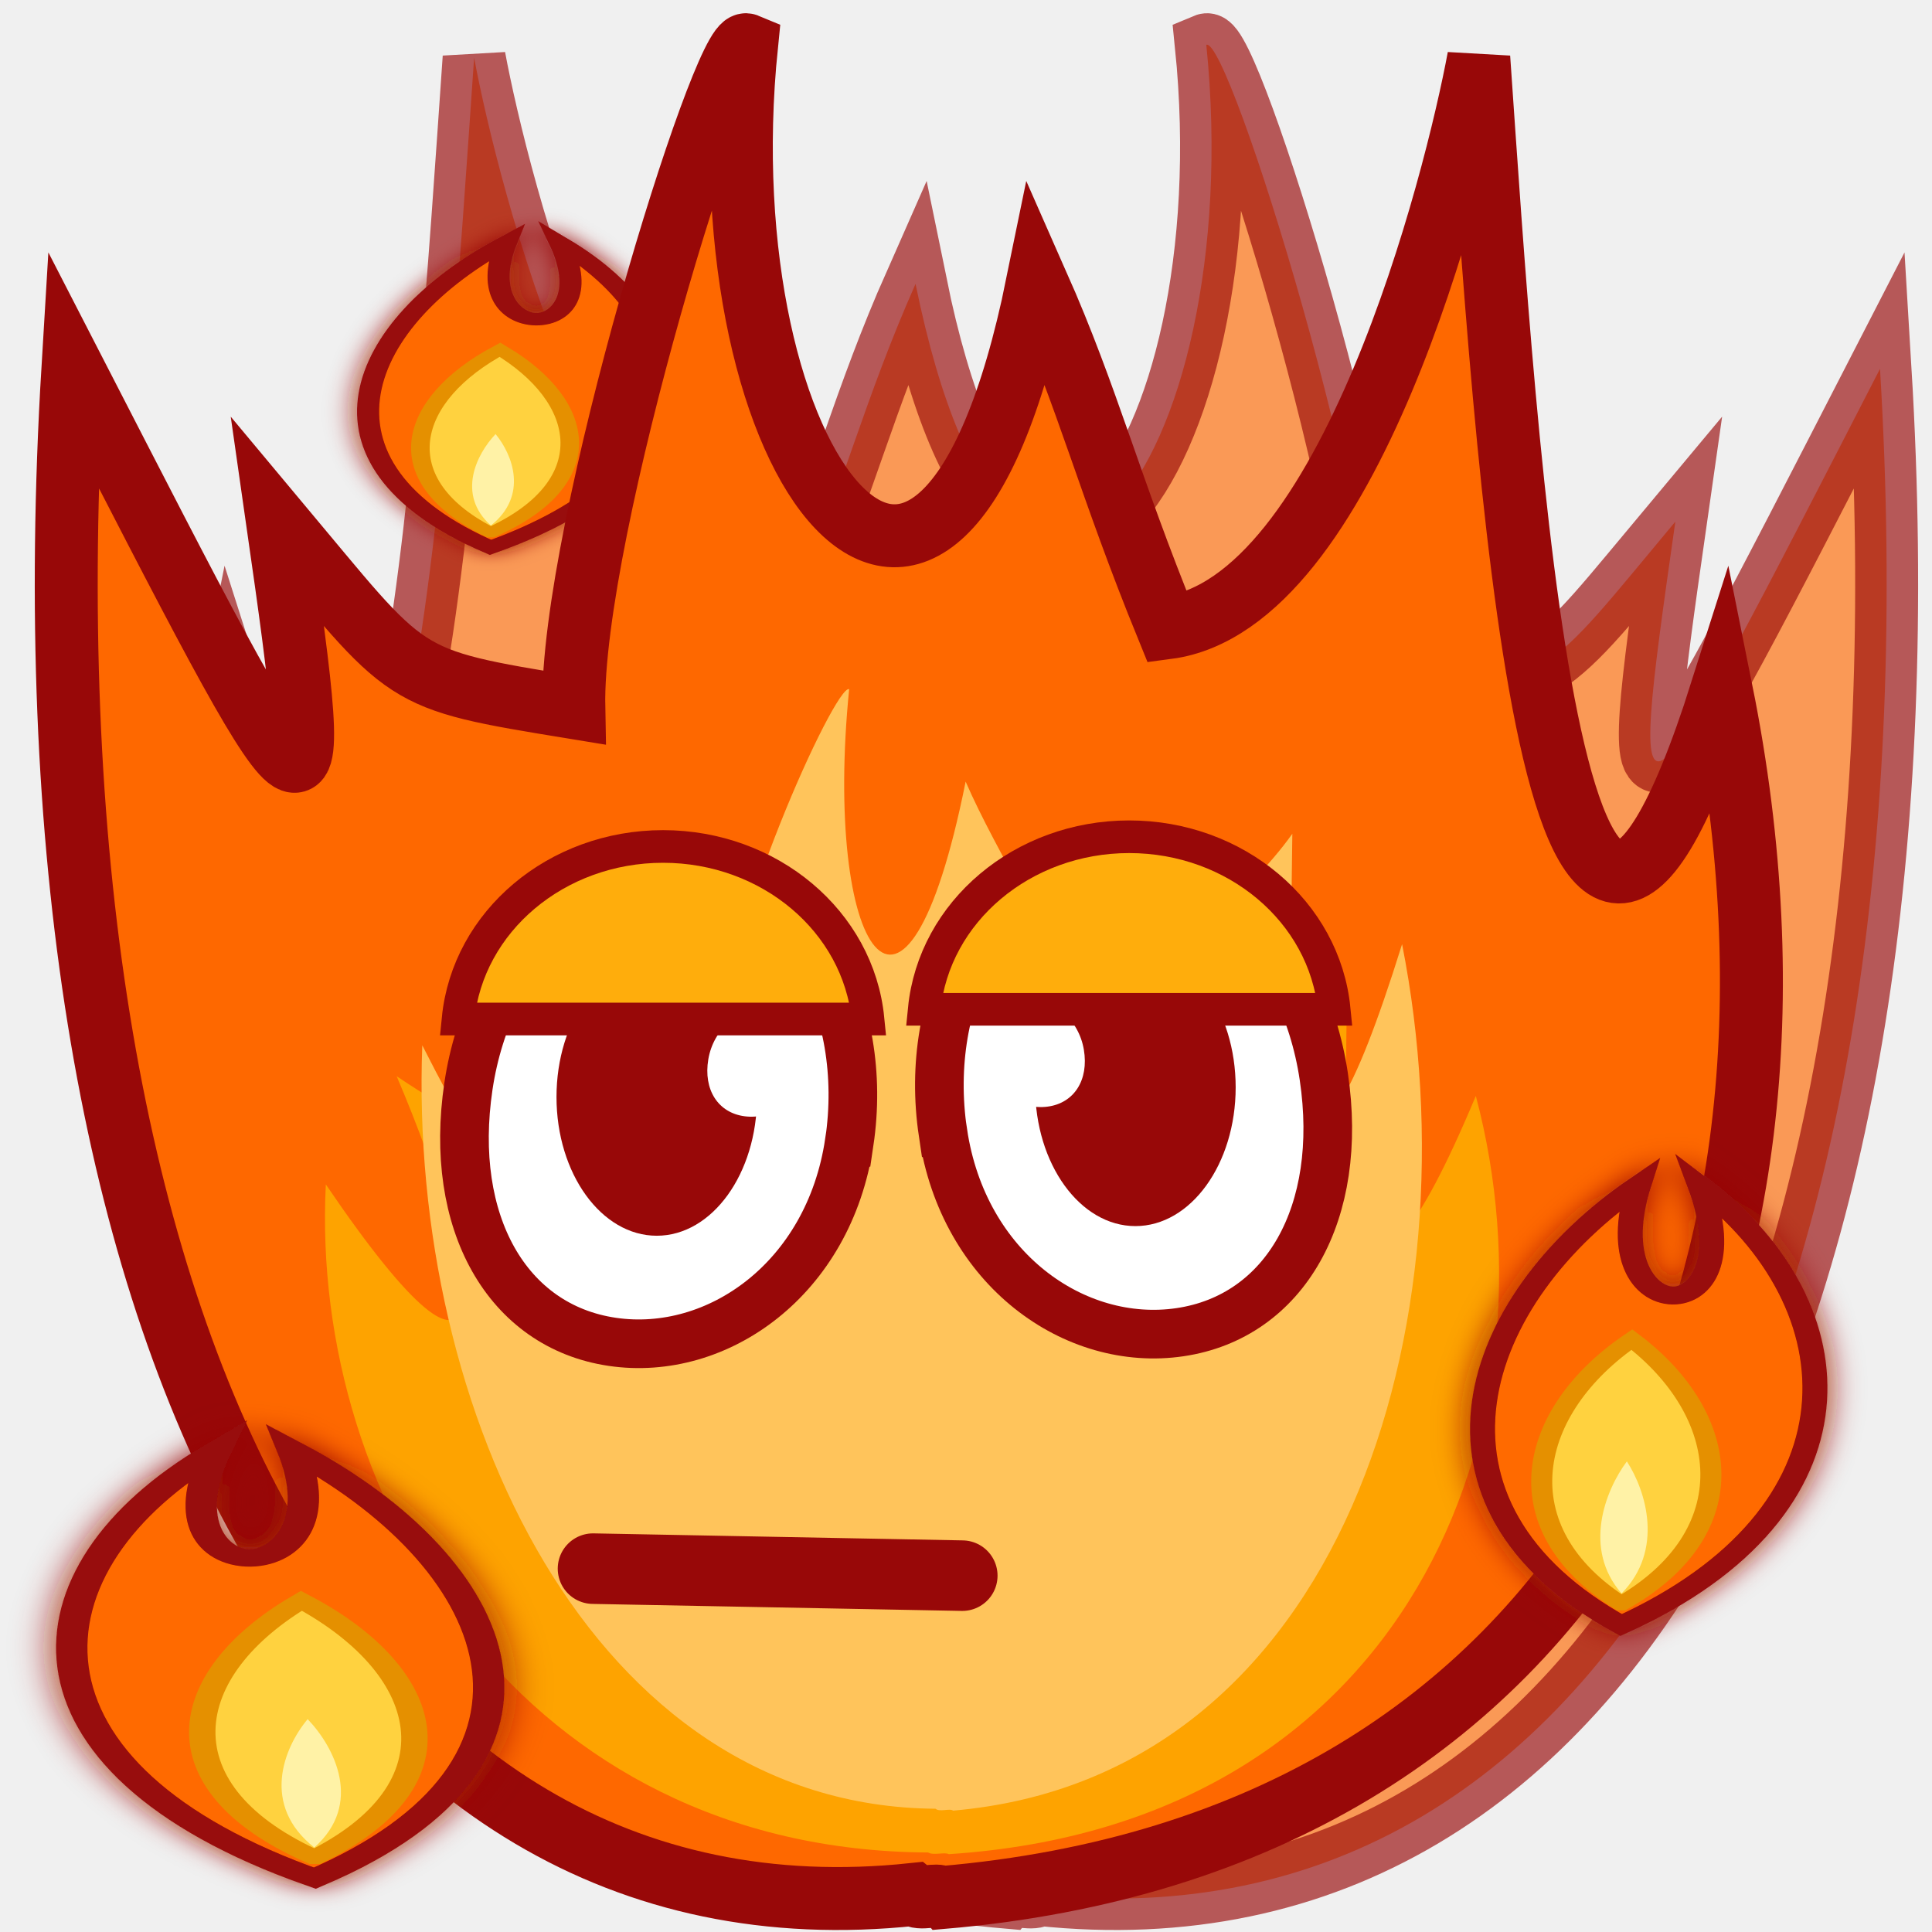
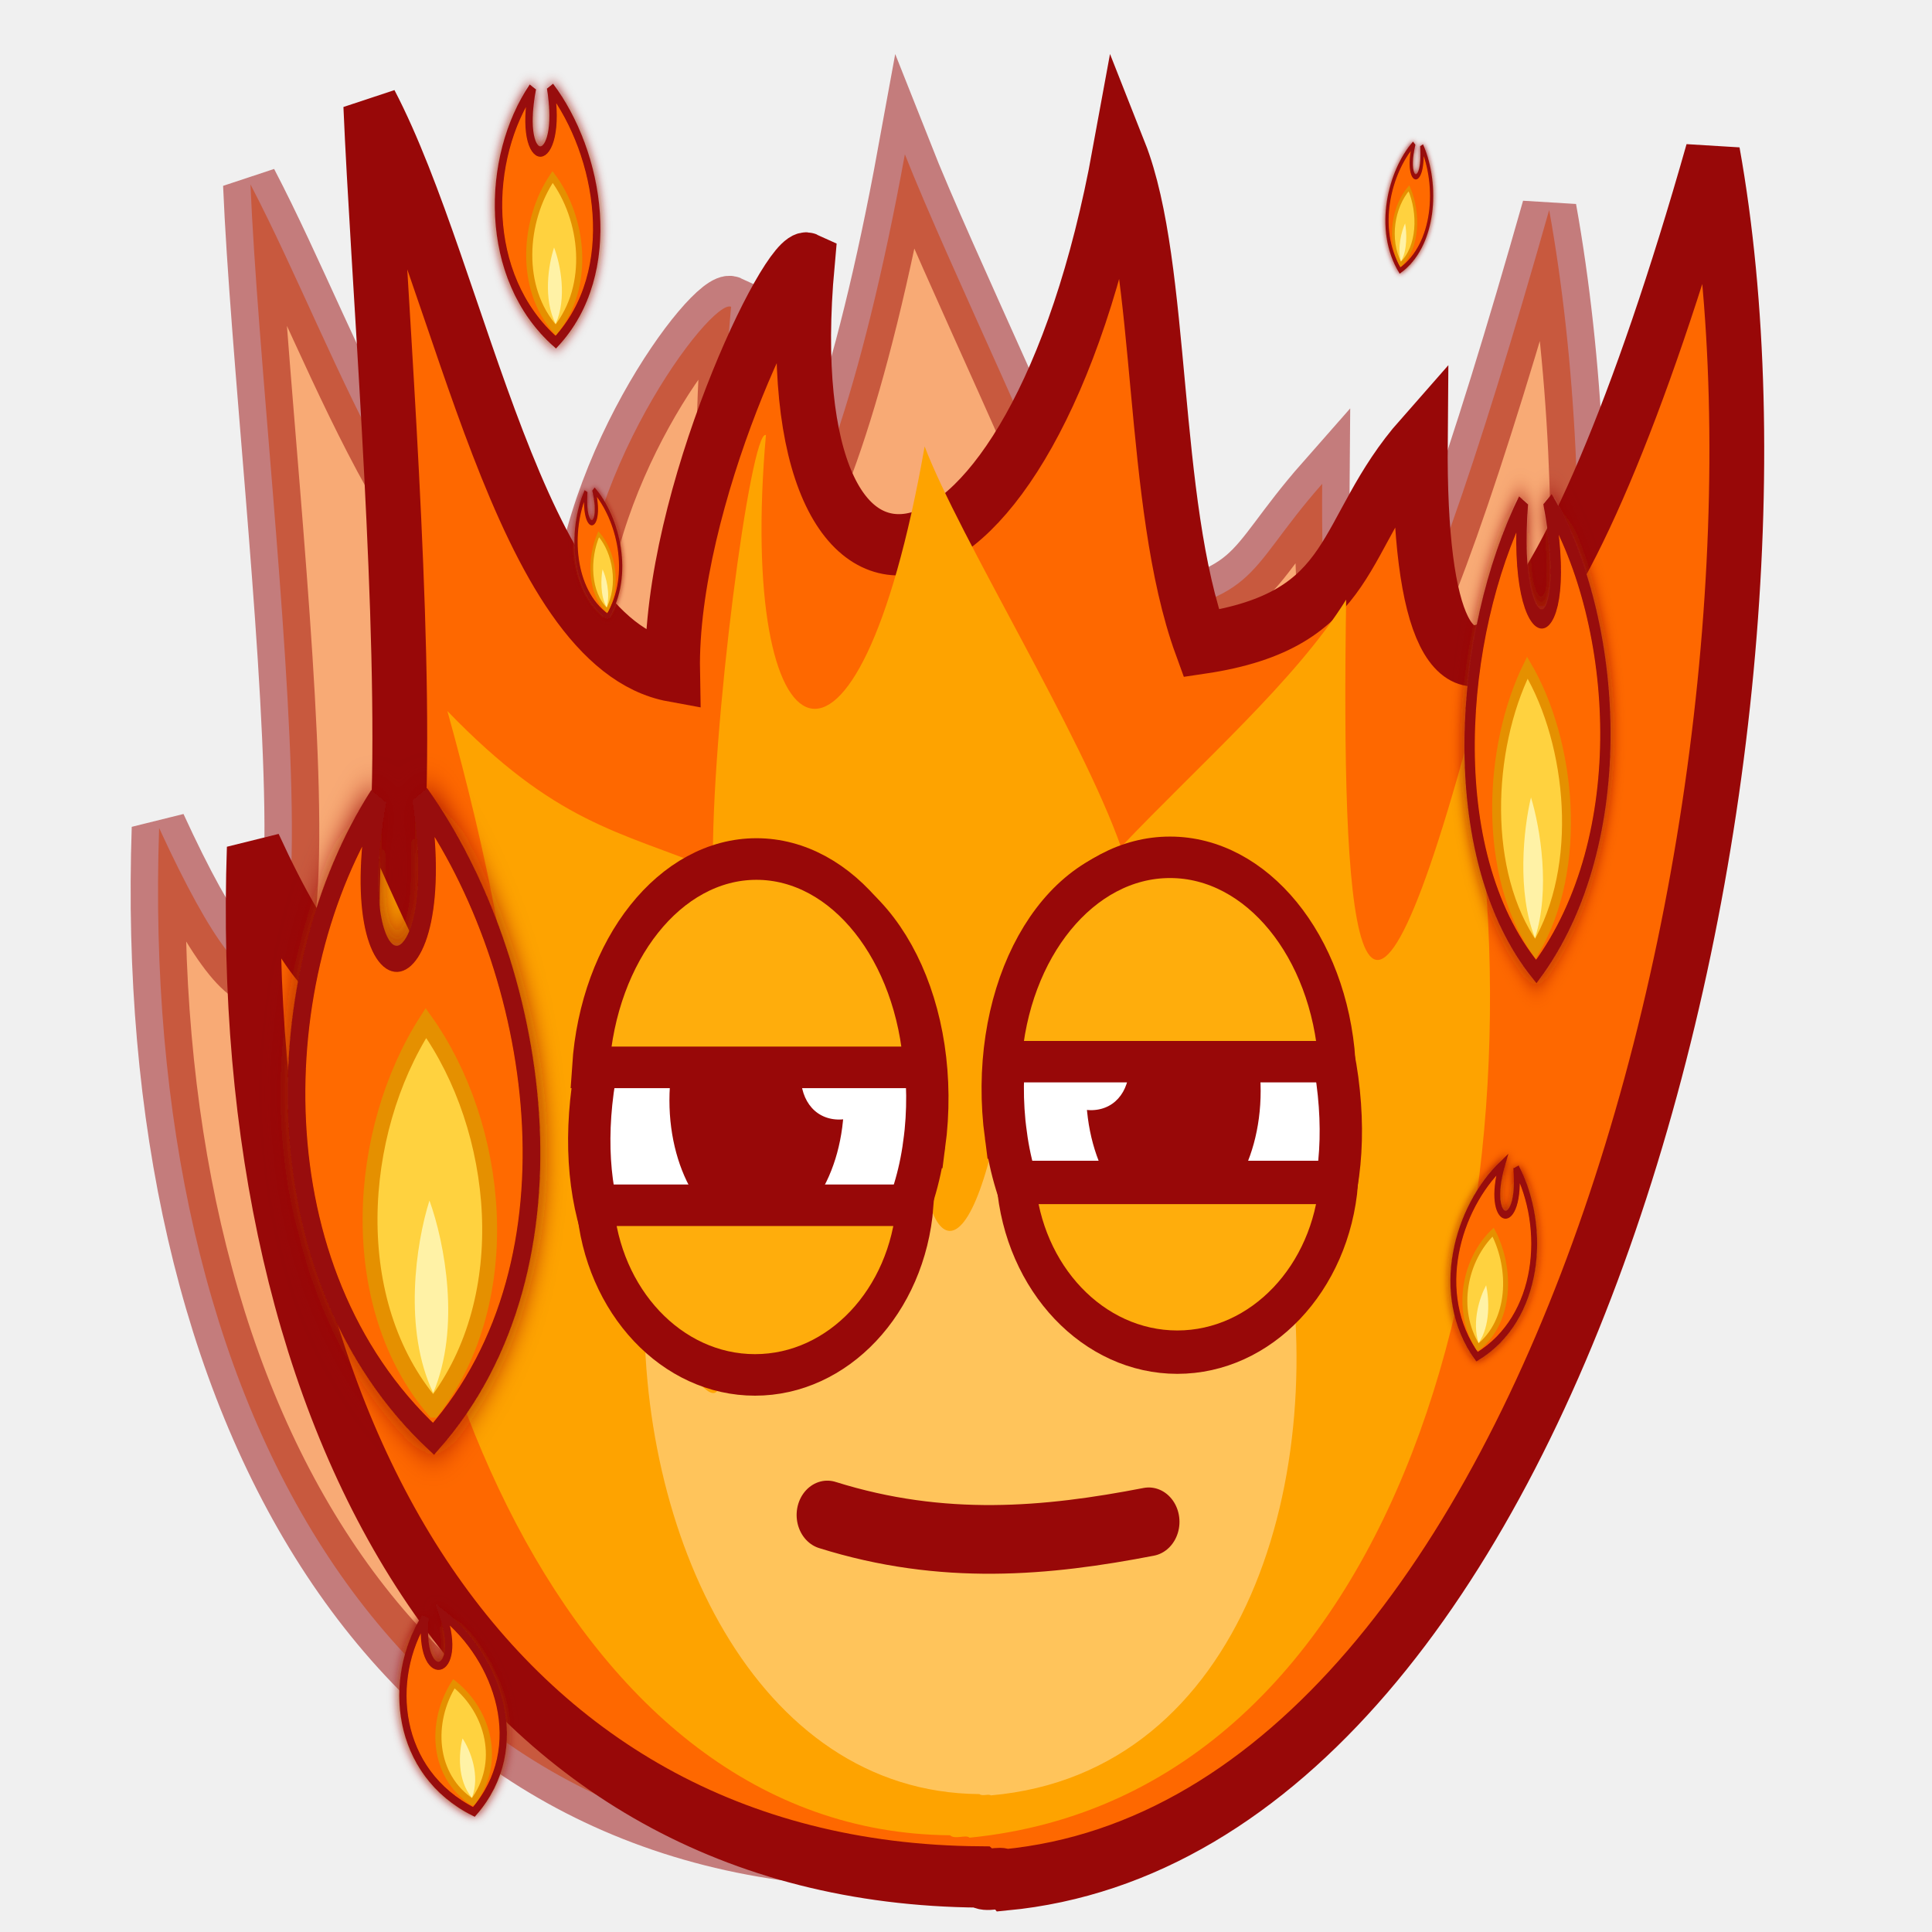
<svg xmlns="http://www.w3.org/2000/svg" width="100" height="100" viewBox="0 0 26.458 26.458" version="1.1" id="svg1" xml:space="preserve">
  <defs id="defs1">
    <linearGradient id="linearGradient13895">
      <stop style="stop-color:#000000;stop-opacity:1;" offset="0" id="stop13893" />
    </linearGradient>
    <filter style="color-interpolation-filters:sRGB;" id="filter14269" x="-0.312" y="-0.296" width="1.623" height="1.592">
      <feGaussianBlur stdDeviation="0.205" result="blur" id="feGaussianBlur14263" />
      <feComposite in="SourceGraphic" in2="blur" operator="in" result="composite1" id="feComposite14265" />
      <feComposite in="composite1" in2="composite1" operator="in" result="composite2" id="feComposite14267" />
    </filter>
    <filter style="color-interpolation-filters:sRGB;" id="filter14269-3" x="-0.312" y="-0.296" width="1.623" height="1.592">
      <feGaussianBlur stdDeviation="0.205" result="blur" id="feGaussianBlur14263-56" />
      <feComposite in="SourceGraphic" in2="blur" operator="in" result="composite1" id="feComposite14265-29" />
      <feComposite in="composite1" in2="composite1" operator="in" result="composite2" id="feComposite14267-1" />
    </filter>
    <filter style="color-interpolation-filters:sRGB;" id="filter14269-5" x="-0.312" y="-0.296" width="1.623" height="1.592">
      <feGaussianBlur stdDeviation="0.205" result="blur" id="feGaussianBlur14263-6" />
      <feComposite in="SourceGraphic" in2="blur" operator="in" result="composite1" id="feComposite14265-2" />
      <feComposite in="composite1" in2="composite1" operator="in" result="composite2" id="feComposite14267-9" />
    </filter>
    <filter style="color-interpolation-filters:sRGB;" id="filter14269-1" x="-0.312" y="-0.296" width="1.623" height="1.592">
      <feGaussianBlur stdDeviation="0.205" result="blur" id="feGaussianBlur14263-2" />
      <feComposite in="SourceGraphic" in2="blur" operator="in" result="composite1" id="feComposite14265-7" />
      <feComposite in="composite1" in2="composite1" operator="in" result="composite2" id="feComposite14267-0" />
    </filter>
    <filter style="color-interpolation-filters:sRGB;" id="filter14269-2" x="-0.312" y="-0.296" width="1.623" height="1.592">
      <feGaussianBlur stdDeviation="0.205" result="blur" id="feGaussianBlur14263-61" />
      <feComposite in="SourceGraphic" in2="blur" operator="in" result="composite1" id="feComposite14265-8" />
      <feComposite in="composite1" in2="composite1" operator="in" result="composite2" id="feComposite14267-7" />
    </filter>
    <filter style="color-interpolation-filters:sRGB;" id="filter14269-5-5" x="-0.312" y="-0.296" width="1.623" height="1.592">
      <feGaussianBlur stdDeviation="0.205" result="blur" id="feGaussianBlur14263-6-9" />
      <feComposite in="SourceGraphic" in2="blur" operator="in" result="composite1" id="feComposite14265-2-2" />
      <feComposite in="composite1" in2="composite1" operator="in" result="composite2" id="feComposite14267-9-2" />
    </filter>
    <filter style="color-interpolation-filters:sRGB;" id="filter14269-9" x="-0.312" y="-0.296" width="1.623" height="1.592">
      <feGaussianBlur stdDeviation="0.205" result="blur" id="feGaussianBlur14263-3" />
      <feComposite in="SourceGraphic" in2="blur" operator="in" result="composite1" id="feComposite14265-1" />
      <feComposite in="composite1" in2="composite1" operator="in" result="composite2" id="feComposite14267-94" />
    </filter>
    <filter style="color-interpolation-filters:sRGB;" id="filter14269-5-0" x="-0.312" y="-0.296" width="1.623" height="1.592">
      <feGaussianBlur stdDeviation="0.205" result="blur" id="feGaussianBlur14263-6-6" />
      <feComposite in="SourceGraphic" in2="blur" operator="in" result="composite1" id="feComposite14265-2-3" />
      <feComposite in="composite1" in2="composite1" operator="in" result="composite2" id="feComposite14267-9-20" />
    </filter>
    <filter style="color-interpolation-filters:sRGB;" id="filter14269-52" x="-0.312" y="-0.296" width="1.623" height="1.592">
      <feGaussianBlur stdDeviation="0.205" result="blur" id="feGaussianBlur14263-5" />
      <feComposite in="SourceGraphic" in2="blur" operator="in" result="composite1" id="feComposite14265-4" />
      <feComposite in="composite1" in2="composite1" operator="in" result="composite2" id="feComposite14267-74" />
    </filter>
    <filter style="color-interpolation-filters:sRGB;" id="filter14269-5-4" x="-0.312" y="-0.296" width="1.623" height="1.592">
      <feGaussianBlur stdDeviation="0.205" result="blur" id="feGaussianBlur14263-6-3" />
      <feComposite in="SourceGraphic" in2="blur" operator="in" result="composite1" id="feComposite14265-2-1" />
      <feComposite in="composite1" in2="composite1" operator="in" result="composite2" id="feComposite14267-9-4" />
    </filter>
    <filter id="cartoonGlow" x="-0.156" y="-0.126" width="1.313" height="1.215">
      <feGaussianBlur stdDeviation="4" result="blur" id="feGaussianBlur1" />
      <feMerge id="feMerge2">
        <feMergeNode in="blur" id="feMergeNode1" />
        <feMergeNode in="SourceGraphic" id="feMergeNode2" />
      </feMerge>
    </filter>
  </defs>
  <g id="layer1">
-     <path id="path9" style="fill:#fe6800;fill-opacity:0.644;stroke:#980808;stroke-width:0.862;stroke-dasharray:none;stroke-opacity:0.653" d="m 18.886,9.69 c 2.433,-0.398 2.229,-0.36 4.057,-2.546 -0.681,4.766 -0.625,4.569 2.803,-2.093 0.792,13.116 -3.629,21.727 -11.506,20.893 -0.098,0.081 -0.32,-0.017 -0.397,0.042 C 5.017,25.232 1.478,17.885 3.169,9.468 5.484,16.763 6.123,6.115 6.493,0.791 6.806,2.478 8.267,8.267 10.756,8.596 c 0.806,-1.975 1.078,-3.116 1.782,-4.708 1.375,6.732 4.572,2.507 3.982,-3.274 0.309,-0.129 2.413,6.654 2.365,9.076 z" />
-     <g id="g6" transform="matrix(-0.7735396,0,0,0.3913528,10.83767,-2.482838)">
-       <path d="M 100,240 C 40,200 45,130 85,90 c -15,50 25,50 15,0 40,40 55,110 0,150 z" fill="#ff6a00" filter="url(#cartoonGlow)" id="path4" transform="matrix(0.06392184,-0.00165498,0.00184114,0.07111216,-1.50728,8.597483)" style="stroke:#980808;stroke-width:6.112;stroke-dasharray:none;stroke-opacity:1" />
-       <path d="M 5.324,24.981 C 3.361,23.253 3.607,20.4 5.159,18.581 c 1.644,1.736 2.037,4.573 0.166,6.4 z" fill="#ffd23f" id="path5" style="stroke:#e59000;stroke-width:0.329;stroke-dasharray:none;stroke-opacity:1" />
-       <path d="m 5.32,24.734 c -0.667,-1.05 -0.384,-2.481 -0.083,-3.2 0.338,0.703 0.694,2.117 0.083,3.2 z" fill="#fff2a6" id="path6" style="stroke-width:0.067" />
-     </g>
-     <path id="path12" style="fill:#fe6800;fill-opacity:1;stroke:#980808;stroke-width:0.862;stroke-dasharray:none;stroke-opacity:1" d="M 7.858,9.69 C 5.426,9.292 5.63,9.33 3.801,7.144 4.483,11.91 4.426,11.713 0.998,5.051 0.207,18.167 4.627,26.778 12.504,25.944 c 0.098,0.081 0.32,-0.017 0.397,0.042 C 21.728,25.232 25.266,17.885 23.575,9.468 21.26,16.763 20.621,6.115 20.251,0.791 19.938,2.478 18.477,8.267 15.988,8.596 15.182,6.621 14.91,5.481 14.206,3.888 12.831,10.62 9.634,6.395 10.224,0.614 9.914,0.485 7.811,7.268 7.858,9.69 Z" />
-     <path id="path31" style="fill:#fea300;fill-opacity:1;stroke:none;stroke-width:0.533;stroke-dasharray:none;stroke-opacity:1" d="M 9.278,16.235 C 7.898,15.87 7.002,15.798 5.432,14.738 c 1.21,2.842 1.465,5.07 -0.97,1.482 -0.221,4.372 2.715,9.119 8.249,9.149 0.07,0.044 0.227,-0.009 0.282,0.023 6.27,-0.407 8.419,-5.851 7.218,-10.384 -1.645,3.929 -1.833,1.62 -1.764,-1.323 -0.72,0.757 -2.124,1.558 -3.261,2.34 -0.572,-1.064 -1.49,-2.107 -1.99,-2.965 -0.977,3.626 -2.291,2.006 -1.872,-1.108 -0.22,-0.069 -2.08,2.98 -2.046,4.285 z" />
-     <path id="path32" style="fill:#ffc45b;fill-opacity:1;stroke:none;stroke-width:0.526;stroke-dasharray:none;stroke-opacity:1" d="M 9.886,14.333 C 8.711,13.916 7.947,13.834 6.61,12.622 c 1.031,3.248 1.248,5.794 -0.827,1.693 -0.188,4.995 2.313,10.421 7.028,10.455 0.059,0.05 0.194,-0.01 0.241,0.026 5.342,-0.465 7.172,-6.686 6.149,-11.866 -1.401,4.49 -1.561,1.851 -1.503,-1.512 -0.614,0.866 -1.809,1.78 -2.778,2.674 -0.488,-1.216 -1.27,-2.408 -1.696,-3.388 -0.832,4.144 -1.952,2.292 -1.595,-1.266 -0.187,-0.079 -1.772,3.405 -1.743,4.896 z" />
-     <path id="path28" style="fill:#ffffff;stroke:#980808;stroke-width:0.666;stroke-opacity:1" d="m 12.914,15.512 c 0.278,1.868 1.805,2.944 3.245,2.732 1.44,-0.212 2.248,-1.633 1.97,-3.501 -0.278,-1.868 -1.671,-3.211 -3.112,-2.999 -1.44,0.212 -2.382,1.899 -2.104,3.768 z" />
-     <ellipse style="fill:#980808;fill-opacity:1;stroke:none;stroke-width:0.694;stroke-opacity:1" id="ellipse28" cx="-15.549" cy="14.891" rx="1.373" ry="1.9" transform="scale(-1,1)" />
-     <path id="path29" style="fill:#ffffff;stroke:none;stroke-width:0.158;stroke-opacity:1" d="m 13.525,14.546 c 0.07,0.416 0.456,0.656 0.82,0.609 0.364,-0.047 0.568,-0.364 0.498,-0.78 -0.07,-0.416 -0.422,-0.716 -0.787,-0.668 -0.364,0.047 -0.602,0.423 -0.532,0.84 z" />
-     <path id="path30" style="fill:#ffad0c;fill-opacity:1;stroke:#980808;stroke-width:0.447;stroke-dasharray:none;stroke-opacity:1" d="m 18.271,13.822 a 2.819,2.599 0 0 0 -2.807,-2.363 2.819,2.599 0 0 0 -2.807,2.363 z" />
-     <path id="ellipse3" style="fill:#ffffff;stroke:#980808;stroke-width:0.666;stroke-opacity:1" d="m 11.63,15.644 c -0.278,1.868 -1.805,2.944 -3.245,2.732 -1.44,-0.212 -2.248,-1.633 -1.97,-3.501 0.278,-1.868 1.671,-3.211 3.112,-2.999 1.44,0.212 2.382,1.899 2.104,3.768 z" />
-     <ellipse style="fill:#980808;fill-opacity:1;stroke:none;stroke-width:0.694;stroke-opacity:1" id="path7" cx="8.994" cy="15.023" rx="1.373" ry="1.9" />
-     <path id="path8" style="fill:#ffffff;stroke:none;stroke-width:0.158;stroke-opacity:1" d="m 11.018,14.678 c -0.07,0.416 -0.456,0.656 -0.82,0.609 -0.364,-0.047 -0.568,-0.364 -0.498,-0.78 0.07,-0.416 0.422,-0.716 0.787,-0.668 0.364,0.047 0.602,0.423 0.532,0.84 z" />
-     <path id="ellipse14" style="fill:#ffad0c;fill-opacity:1;stroke:#980808;stroke-width:0.447;stroke-dasharray:none;stroke-opacity:1" d="m 6.273,13.955 a 2.819,2.599 0 0 1 2.807,-2.363 2.819,2.599 0 0 1 2.807,2.363 z" />
-     <g id="g1" transform="matrix(1.098492,0,0,0.5492493,-1.539745,11.71566)">
-       <path d="M 100,240 C 40,200 45,130 85,90 c -15,50 25,50 15,0 40,40 55,110 0,150 z" fill="#ff6a00" filter="url(#cartoonGlow)" id="path16" transform="matrix(0.06392184,-0.00165498,0.00184114,0.07111216,-1.50728,8.597483)" style="stroke:#980808;stroke-width:6.112;stroke-dasharray:none;stroke-opacity:1" />
-       <path d="M 5.324,24.981 C 3.361,23.253 3.607,20.4 5.159,18.581 c 1.644,1.736 2.037,4.573 0.166,6.4 z" fill="#ffd23f" id="path17" style="stroke:#e59000;stroke-width:0.329;stroke-dasharray:none;stroke-opacity:1" />
-       <path d="m 5.32,24.734 c -0.667,-1.05 -0.384,-2.481 -0.083,-3.2 0.338,0.703 0.694,2.117 0.083,3.2 z" fill="#fff2a6" id="path18" style="stroke-width:0.067" />
-     </g>
-     <path style="fill:#ffc45b;fill-opacity:1;stroke:#980808;stroke-width:0.966;stroke-linecap:round;stroke-dasharray:none;stroke-opacity:1" d="m 8.121,21.482 5.057,0.096" id="path33" />
-     <g id="g3" transform="matrix(-0.8758293,0,0,0.5651435,26.866,7.843492)">
-       <path d="M 100,240 C 40,200 45,130 85,90 c -15,50 25,50 15,0 40,40 55,110 0,150 z" fill="#ff6a00" filter="url(#cartoonGlow)" id="path1" transform="matrix(0.06392184,-0.00165498,0.00184114,0.07111216,-1.50728,8.597483)" style="stroke:#980808;stroke-width:6.112;stroke-dasharray:none;stroke-opacity:1" />
-       <path d="M 5.324,24.981 C 3.361,23.253 3.607,20.4 5.159,18.581 c 1.644,1.736 2.037,4.573 0.166,6.4 z" fill="#ffd23f" id="path2" style="stroke:#e59000;stroke-width:0.329;stroke-dasharray:none;stroke-opacity:1" />
-       <path d="m 5.32,24.734 c -0.667,-1.05 -0.384,-2.481 -0.083,-3.2 0.338,0.703 0.694,2.117 0.083,3.2 z" fill="#fff2a6" id="path3" style="stroke-width:0.067" />
+     <g id="g22" transform="matrix(0.8705077,0,0,0.973806,1.313848,0.4395157)">
+       <path id="path3" style="fill:#fe6800;fill-opacity:0.515;stroke:#980808;stroke-width:0.862;stroke-dasharray:none;stroke-opacity:0.503" d="M 7.575,8.708 C 5.142,8.31 3.862,4.592 2.431,2.142 2.649,6.775 4.422,17.855 0.994,11.193 0.683,19.308 4.617,25.609 12.408,25.664 c 0.098,0.081 0.32,-0.017 0.397,0.042 C 21.631,24.951 24.552,10.918 22.862,2.502 20.547,9.796 19.241,11.77 19.291,6.353 17.997,7.666 18.381,7.986 15.892,8.316 15.086,6.34 13.43,3.312 12.726,1.719 11.351,8.451 9.402,9.644 9.992,3.863 9.682,3.734 7.527,6.286 7.575,8.708 Z" />
+       <path id="path12" style="fill:#fe6800;fill-opacity:1;stroke:#980808;stroke-width:0.862;stroke-dasharray:none;stroke-opacity:1" d="M 9.072,8.988 C 6.639,8.591 5.756,3.484 4.324,1.033 4.543,5.667 5.918,18.135 2.491,11.473 2.18,19.589 6.113,25.889 13.904,25.944 c 0.098,0.081 0.32,-0.017 0.397,0.042 C 23.128,25.232 27.125,10.123 25.434,1.706 23.119,9.001 20.784,11.162 20.835,5.745 19.54,7.058 19.878,8.267 17.388,8.596 16.583,6.621 16.809,3.311 16.105,1.718 14.73,8.45 10.601,9.032 11.191,3.25 10.881,3.122 9.024,6.566 9.072,8.988 Z" />
+       <path id="path31" style="fill:#fea300;fill-opacity:1;stroke:none;stroke-width:0.678;stroke-dasharray:none;stroke-opacity:1" d="M 9.707,11.775 C 8.207,11.232 7.234,11.125 5.529,9.548 6.843,13.775 7.12,17.089 4.475,11.752 c -0.24,6.501 2.949,13.562 8.962,13.606 0.076,0.065 0.247,-0.014 0.307,0.034 6.812,-0.605 9.146,-8.701 7.841,-15.443 C 19.798,15.792 19.593,12.358 19.668,7.981 18.886,9.107 17.361,10.297 16.126,11.46 15.504,9.878 13.58,7.103 13.037,5.827 11.976,11.219 10.085,10.299 10.54,5.667 10.302,5.564 9.67,9.834 9.707,11.775 Z" />
+       <path id="path32" style="fill:#ffc45b;fill-opacity:1;stroke:none;stroke-width:0.375;stroke-dasharray:none;stroke-opacity:1" d="m 11.709,17.713 c -0.881,-0.282 -1.452,-0.338 -2.454,-1.158 0.772,2.199 0.935,3.923 -0.619,1.146 -0.141,3.382 1.732,7.055 5.263,7.078 0.044,0.034 0.145,-0.007 0.18,0.018 4.001,-0.315 5.371,-4.526 4.605,-8.034 -1.049,3.04 -1.169,1.253 -1.125,-1.024 -0.46,0.586 -1.355,1.205 -2.081,1.81 -0.365,-0.823 -0.951,-1.63 -1.27,-2.294 -0.623,2.805 -1.462,1.552 -1.194,-0.857 -0.14,-0.054 -1.327,2.305 -1.305,3.315 z" />
+       <path id="path28" style="fill:#ffffff;stroke:#980808;stroke-width:0.666;stroke-opacity:1" d="m 14.315,15.512 c 0.278,1.868 1.805,2.944 3.245,2.732 1.44,-0.212 2.248,-1.633 1.97,-3.501 -0.278,-1.868 -1.671,-3.211 -3.112,-2.999 -1.44,0.212 -2.382,1.899 -2.104,3.768 z" />
+       <ellipse style="fill:#980808;fill-opacity:1;stroke:none;stroke-width:0.694;stroke-opacity:1" id="ellipse28" cx="-16.95" cy="14.891" rx="1.373" ry="1.9" transform="scale(-1,1)" />
+       <path id="path29" style="fill:#ffffff;stroke:none;stroke-width:0.158;stroke-opacity:1" d="m 14.926,14.546 c 0.07,0.416 0.456,0.656 0.82,0.609 0.364,-0.047 0.568,-0.364 0.498,-0.78 -0.07,-0.416 -0.422,-0.716 -0.787,-0.668 -0.364,0.047 -0.602,0.423 -0.532,0.84 z" />
+       <path id="path30" style="fill:#ffad0c;fill-opacity:1;stroke:#980808;stroke-width:0.583;stroke-dasharray:none;stroke-opacity:1" d="m 19.524,14.479 a 2.637,3.161 0 0 0 -2.627,-2.874 2.637,3.161 0 0 0 -2.627,2.874 z" />
+       <path id="ellipse3" style="fill:#ffffff;stroke:#980808;stroke-width:0.666;stroke-opacity:1" d="m 13.03,15.644 c -0.278,1.868 -1.805,2.944 -3.245,2.732 -1.44,-0.212 -2.248,-1.633 -1.97,-3.501 0.278,-1.868 1.671,-3.211 3.112,-2.999 1.44,0.212 2.382,1.899 2.104,3.768 z" />
+       <ellipse style="fill:#980808;fill-opacity:1;stroke:none;stroke-width:0.694;stroke-opacity:1" id="path7" cx="10.395" cy="15.023" rx="1.373" ry="1.9" />
+       <path id="path8" style="fill:#ffffff;stroke:none;stroke-width:0.158;stroke-opacity:1" d="m 12.419,14.678 c -0.07,0.416 -0.456,0.656 -0.82,0.609 -0.364,-0.047 -0.568,-0.364 -0.498,-0.78 0.07,-0.416 0.422,-0.716 0.787,-0.668 0.364,0.047 0.602,0.423 0.532,0.84 z" />
+       <path id="ellipse14" style="fill:#ffad0c;fill-opacity:1;stroke:#980808;stroke-width:0.585;stroke-dasharray:none;stroke-opacity:1" d="m 7.783,14.559 a 2.619,3.223 0 0 1 2.608,-2.93 2.619,3.223 0 0 1 2.608,2.93 z" />
+       <g id="g1" transform="matrix(0.7111976,0,0,0.8454408,1.522178,-1.774419)">
+         <path d="M 100,240 C 40,200 45,130 85,90 c -15,50 25,50 15,0 40,40 55,110 0,150 z" fill="#ff6a00" filter="url(#cartoonGlow)" id="path16" transform="matrix(0.06392184,-0.00165498,0.00184114,0.07111216,-1.50728,8.597483)" style="stroke:#980808;stroke-width:6.112;stroke-dasharray:none;stroke-opacity:1" />
+         <path d="M 5.324,24.981 C 3.361,23.253 3.607,20.4 5.159,18.581 c 1.644,1.736 2.037,4.573 0.166,6.4 z" fill="#ffd23f" id="path17" style="stroke:#e59000;stroke-width:0.329;stroke-dasharray:none;stroke-opacity:1" />
+         <path d="m 5.32,24.734 c -0.667,-1.05 -0.384,-2.481 -0.083,-3.2 0.338,0.703 0.694,2.117 0.083,3.2 z" fill="#fff2a6" id="path18" style="stroke-width:0.067" />
+       </g>
+       <g id="g2" transform="matrix(0.4940606,0,0,0.580797,3.436128,0.2629096)">
+         <path d="M 100,240 C 40,200 45,130 85,90 c -15,50 25,50 15,0 40,40 55,110 0,150 z" fill="#ff6a00" filter="url(#cartoonGlow)" id="path22" transform="matrix(0.03847132,-9.5676543e-4,0.00110809,0.04111091,3.573964,-2.715569)" style="stroke:#980808;stroke-width:6.112;stroke-dasharray:none;stroke-opacity:1" />
+         <path d="M 7.686,6.756 C 6.504,5.757 6.652,4.108 7.586,3.056 8.575,4.06 8.812,5.7 7.686,6.756 Z" fill="#ffd23f" id="path23" style="stroke:#e59000;stroke-width:0.194;stroke-dasharray:none;stroke-opacity:1" />
+         <path d="M 7.683,6.613 C 7.281,6.006 7.452,5.179 7.633,4.763 7.836,5.169 8.051,5.987 7.683,6.613 Z" fill="#fff2a6" id="path24" style="stroke-width:0.04" />
+       </g>
+       <g id="g3" transform="matrix(0.5703122,0,0,0.8129139,10.05053,-3.438687)">
+         <path d="M 100,240 C 40,200 45,130 85,90 c -15,50 25,50 15,0 40,40 55,110 0,150 z" fill="#ff6a00" filter="url(#cartoonGlow)" id="path25" transform="matrix(-0.04644837,0.00200328,0.00245712,0.05404456,26.16373,7.310749)" style="stroke:#980808;stroke-width:6.114;stroke-dasharray:none;stroke-opacity:1" />
+         <path d="m 22.083,20.089 c 1.332,-1.411 1.001,-3.563 -0.221,-4.864 -1.1,1.401 -1.234,3.573 0.221,4.864 z" fill="#ffd23f" id="path26" style="stroke:#e59000;stroke-width:0.245;stroke-dasharray:none;stroke-opacity:1" />
+         <path d="m 22.073,19.901 c 0.428,-0.831 0.146,-1.902 -0.111,-2.432 -0.208,0.55 -0.391,1.641 0.111,2.432 z" fill="#fff2a6" id="path27" style="stroke-width:0.05" />
+       </g>
+       <path style="fill:#ffc45b;fill-opacity:1;stroke:#980808;stroke-width:0.966;stroke-linecap:round;stroke-dasharray:none;stroke-opacity:1" d="m 11.506,20.854 c 1.818,0.51 3.457,0.373 5.057,0.096" id="path33" />
+       <path id="path4" style="fill:#ffad0c;fill-opacity:1;stroke:#980808;stroke-width:0.584;stroke-dasharray:none;stroke-opacity:1" d="m 7.852,16.498 a 2.526,2.624 0 0 0 2.516,2.386 2.526,2.624 0 0 0 2.516,-2.386 z" />
+       <path id="path5" style="fill:#ffad0c;fill-opacity:1;stroke:#980808;stroke-width:0.61;stroke-dasharray:none;stroke-opacity:1" d="m 14.473,16.177 a 2.55,2.625 0 0 0 2.539,2.387 2.55,2.625 0 0 0 2.539,-2.387 z" />
+       <g id="g6" transform="matrix(0.2893937,-0.04134668,0.03844203,0.2616443,3.424037,18.57808)">
+         <path d="M 100,240 C 40,200 45,130 85,90 c -15,50 25,50 15,0 40,40 55,110 0,150 z" fill="#ff6a00" filter="url(#cartoonGlow)" id="path1" transform="matrix(0.06392184,-0.00165498,0.00184114,0.07111216,-1.50728,8.597483)" style="stroke:#980808;stroke-width:6.112;stroke-dasharray:none;stroke-opacity:1" />
+         <path d="M 5.324,24.981 C 3.361,23.253 3.607,20.4 5.159,18.581 c 1.644,1.736 2.037,4.573 0.166,6.4 z" fill="#ffd23f" id="path2" style="stroke:#e59000;stroke-width:0.329;stroke-dasharray:none;stroke-opacity:1" />
+         <path d="m 5.32,24.734 c -0.667,-1.05 -0.384,-2.481 -0.083,-3.2 0.338,0.703 0.694,2.117 0.083,3.2 z" fill="#fff2a6" id="path6" style="stroke-width:0.067" />
+       </g>
+       <g id="g11" transform="matrix(-0.2331873,-0.0401785,-0.03097577,0.254252,23.75857,12.35901)">
+         <path d="M 100,240 C 40,200 45,130 85,90 c -15,50 25,50 15,0 40,40 55,110 0,150 z" fill="#ff6a00" filter="url(#cartoonGlow)" id="path9" transform="matrix(0.06392184,-0.00165498,0.00184114,0.07111216,-1.50728,8.597483)" style="stroke:#980808;stroke-width:6.112;stroke-dasharray:none;stroke-opacity:1" />
+         <path d="M 5.324,24.981 C 3.361,23.253 3.607,20.4 5.159,18.581 c 1.644,1.736 2.037,4.573 0.166,6.4 z" fill="#ffd23f" id="path10" style="stroke:#e59000;stroke-width:0.329;stroke-dasharray:none;stroke-opacity:1" />
+         <path d="m 5.32,24.734 c -0.667,-1.05 -0.384,-2.481 -0.083,-3.2 0.338,0.703 0.694,2.117 0.083,3.2 z" fill="#fff2a6" id="path11" style="stroke-width:0.067" />
+       </g>
+       <g id="g15" transform="matrix(0.1287266,-0.02651939,0.01709958,0.1678163,6.927496,4.079706)">
+         <path d="M 100,240 C 40,200 45,130 85,90 c -15,50 25,50 15,0 40,40 55,110 0,150 z" fill="#ff6a00" filter="url(#cartoonGlow)" id="path13" transform="matrix(0.06392184,-0.00165498,0.00184114,0.07111216,-1.50728,8.597483)" style="stroke:#980808;stroke-width:6.112;stroke-dasharray:none;stroke-opacity:1" />
+         <path d="M 5.324,24.981 C 3.361,23.253 3.607,20.4 5.159,18.581 c 1.644,1.736 2.037,4.573 0.166,6.4 z" fill="#ffd23f" id="path14" style="stroke:#e59000;stroke-width:0.329;stroke-dasharray:none;stroke-opacity:1" />
+         <path d="m 5.32,24.734 c -0.667,-1.05 -0.384,-2.481 -0.083,-3.2 0.338,0.703 0.694,2.117 0.083,3.2 z" fill="#fff2a6" id="path15" style="stroke-width:0.067" />
+       </g>
+       <g id="g21" transform="matrix(-0.1287266,-0.02651939,-0.01709958,0.1678163,21.6378,-0.7845996)">
+         <path d="M 100,240 C 40,200 45,130 85,90 c -15,50 25,50 15,0 40,40 55,110 0,150 z" fill="#ff6a00" filter="url(#cartoonGlow)" id="path19" transform="matrix(0.06392184,-0.00165498,0.00184114,0.07111216,-1.50728,8.597483)" style="stroke:#980808;stroke-width:6.112;stroke-dasharray:none;stroke-opacity:1" />
+         <path d="M 5.324,24.981 C 3.361,23.253 3.607,20.4 5.159,18.581 c 1.644,1.736 2.037,4.573 0.166,6.4 z" fill="#ffd23f" id="path20" style="stroke:#e59000;stroke-width:0.329;stroke-dasharray:none;stroke-opacity:1" />
+         <path d="m 5.32,24.734 c -0.667,-1.05 -0.384,-2.481 -0.083,-3.2 0.338,0.703 0.694,2.117 0.083,3.2 z" fill="#fff2a6" id="path21" style="stroke-width:0.067" />
+       </g>
    </g>
  </g>
</svg>
